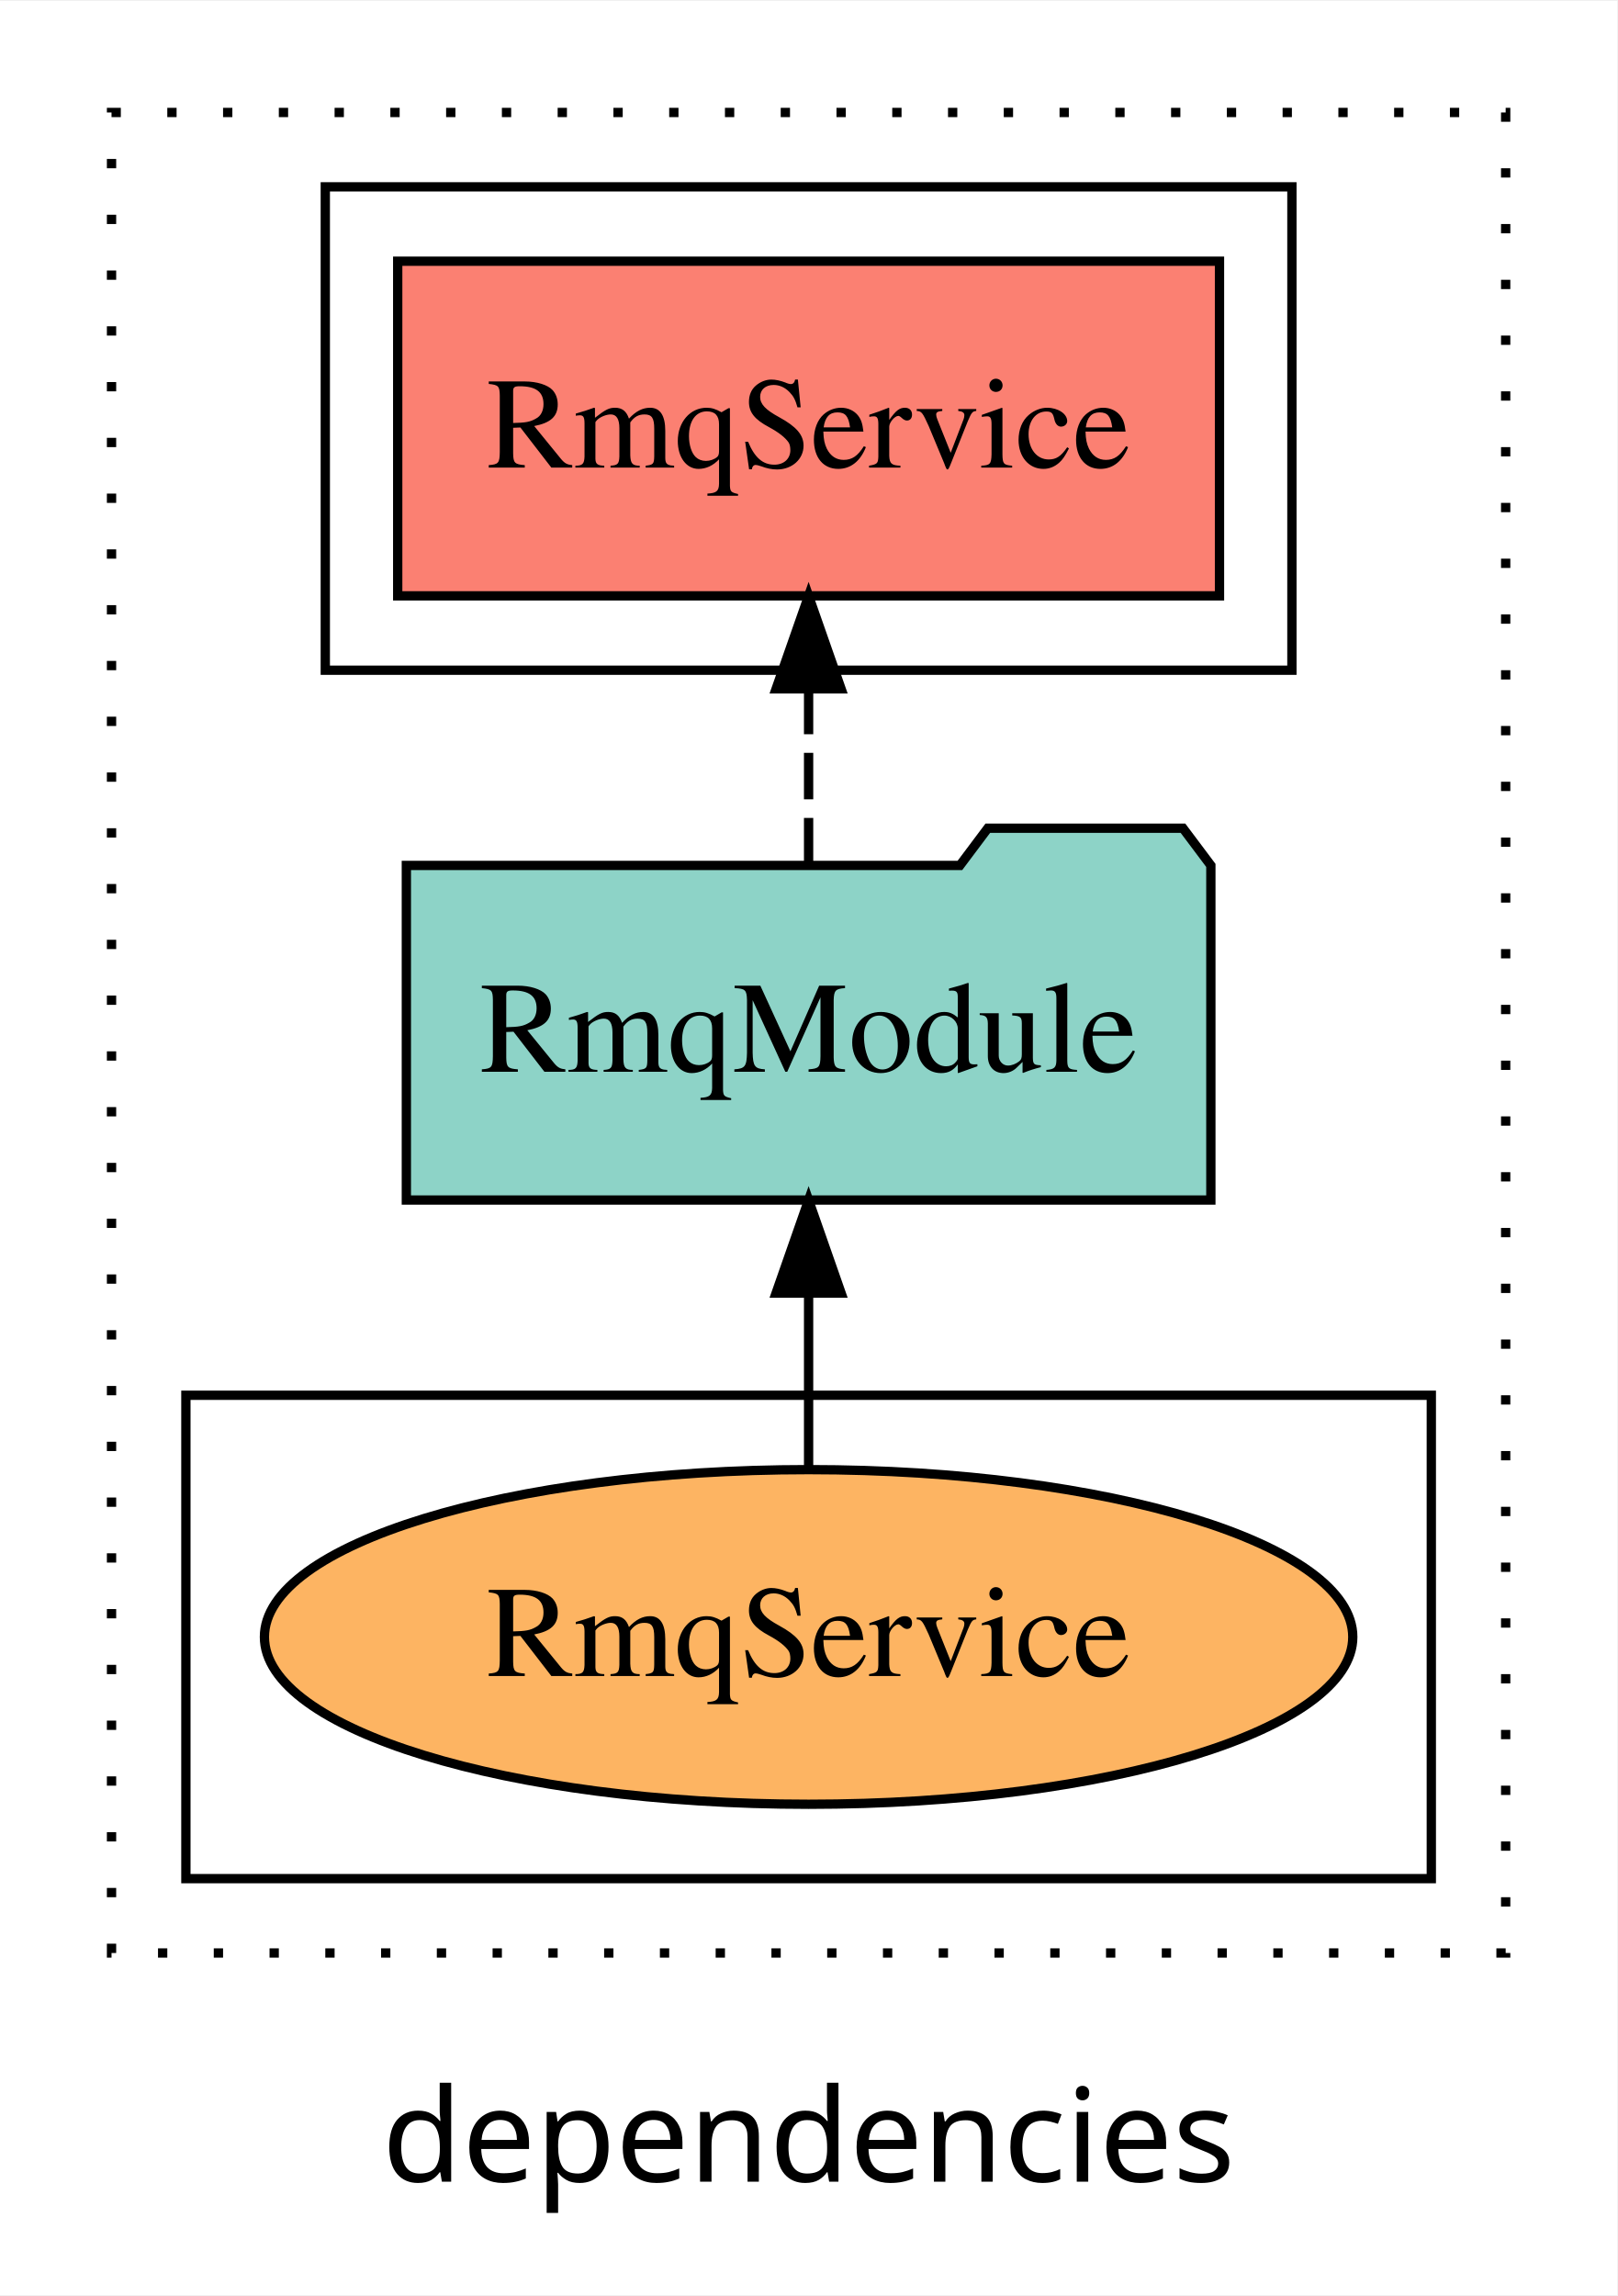
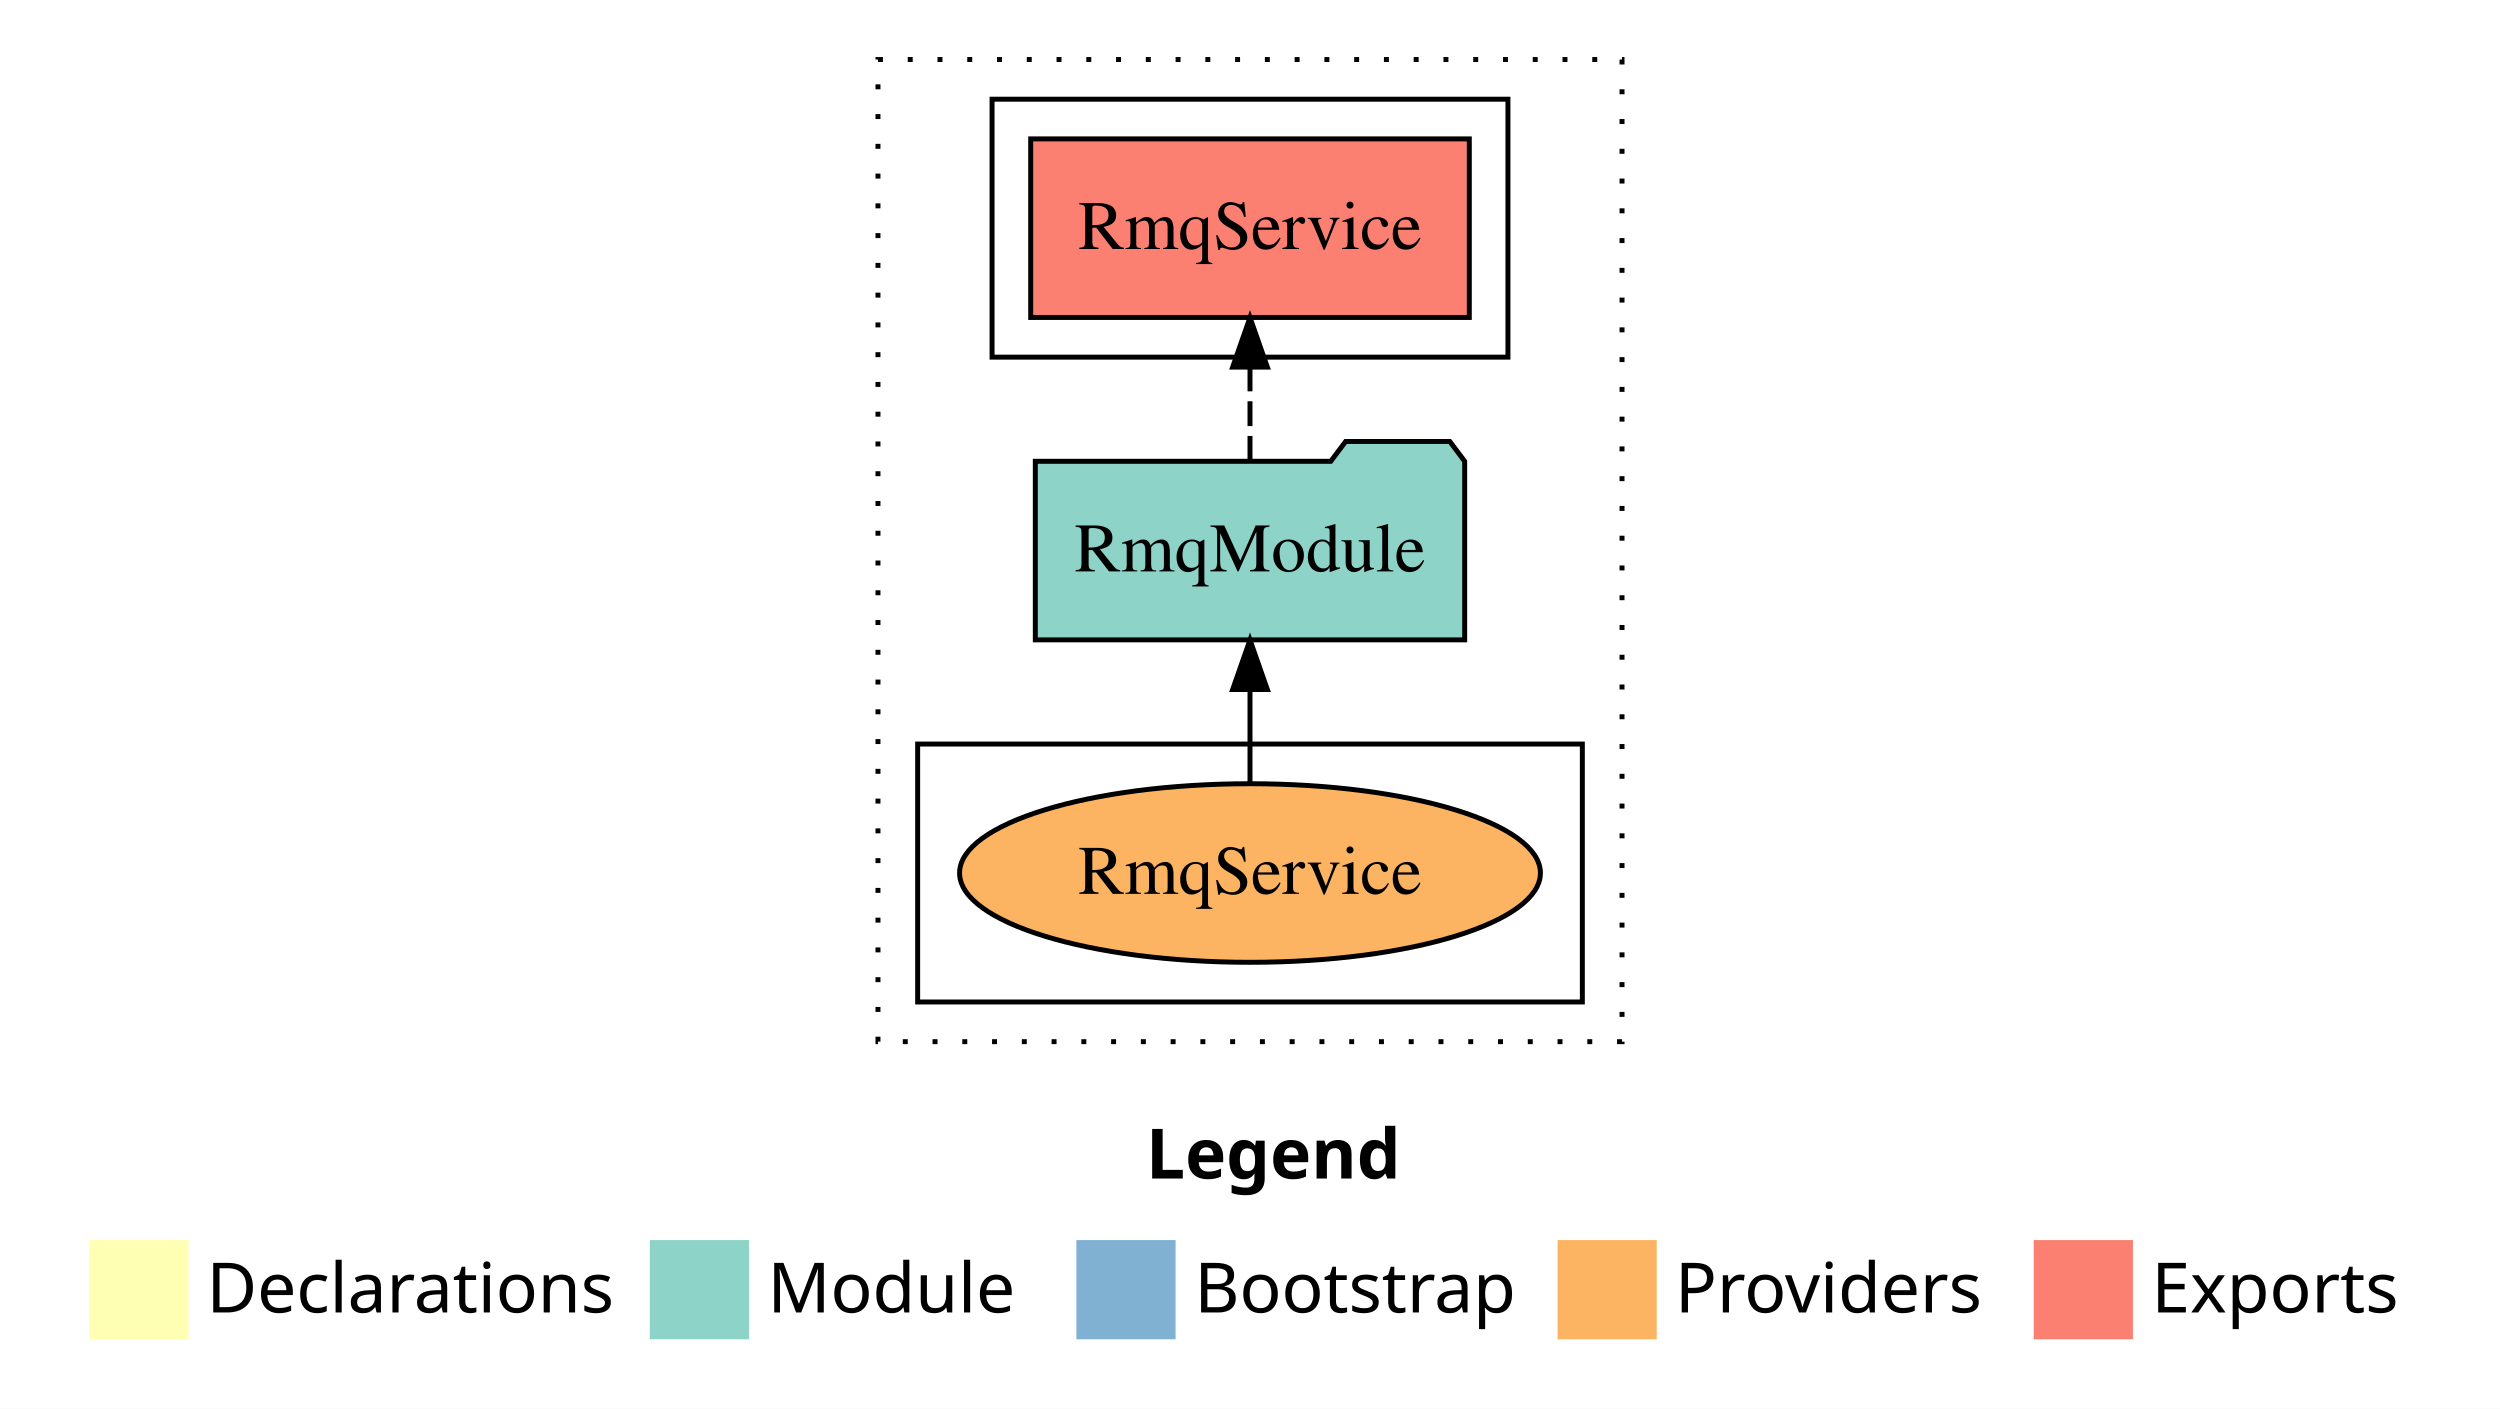
- <svg xmlns="http://www.w3.org/2000/svg" width="174pt" height="247pt" viewBox="0.00 0.00 174.00 246.80">
-   <g id="graph0" class="graph" transform="scale(1 1) rotate(0) translate(4 242.8)">
-     <polygon fill="white" stroke="transparent" points="-4,4 -4,-242.8 170,-242.8 170,4 -4,4" />
-     <text text-anchor="middle" x="83" y="-8.2" font-family="sans-serif" font-size="14.00">dependencies</text>
+ <svg xmlns="http://www.w3.org/2000/svg" width="504pt" height="284pt" viewBox="0.00 0.00 504.00 284.00">
+   <g id="graph0" class="graph" transform="scale(1 1) rotate(0) translate(4 280)">
+     <polygon fill="white" stroke="transparent" points="-4,4 -4,-280 500,-280 500,4 -4,4" />
+     <text text-anchor="start" x="227.01" y="-42.4" font-family="Times-12" font-weight="bold" font-size="14.00">Legend</text>
+     <polygon fill="#ffffb3" stroke="transparent" points="14,-10 14,-30 34,-30 34,-10 14,-10" />
+     <text text-anchor="start" x="37.63" y="-15.4" font-family="Times-12" font-size="14.00">  Declarations</text>
+     <polygon fill="#8dd3c7" stroke="transparent" points="127,-10 127,-30 147,-30 147,-10 127,-10" />
+     <text text-anchor="start" x="150.73" y="-15.4" font-family="Times-12" font-size="14.00">  Module</text>
+     <polygon fill="#80b1d3" stroke="transparent" points="213,-10 213,-30 233,-30 233,-10 213,-10" />
+     <text text-anchor="start" x="236.78" y="-15.4" font-family="Times-12" font-size="14.00">  Bootstrap</text>
+     <polygon fill="#fdb462" stroke="transparent" points="310,-10 310,-30 330,-30 330,-10 310,-10" />
+     <text text-anchor="start" x="333.67" y="-15.4" font-family="Times-12" font-size="14.00">  Providers</text>
+     <polygon fill="#fb8072" stroke="transparent" points="406,-10 406,-30 426,-30 426,-10 406,-10" />
+     <text text-anchor="start" x="429.73" y="-15.4" font-family="Times-12" font-size="14.00">  Exports</text>
    <g id="clust1" class="cluster">
-       <polygon fill="none" stroke="black" stroke-dasharray="1,5" points="8,-32.8 8,-230.8 158,-230.8 158,-32.8 8,-32.8" />
+       <polygon fill="none" stroke="black" stroke-dasharray="1,5" points="173,-70 173,-268 323,-268 323,-70 173,-70" />
+     </g>
+     <g id="clust4" class="cluster">
+       <polygon fill="none" stroke="black" points="196,-208 196,-260 300,-260 300,-208 196,-208" />
    </g>
    <g id="clust6" class="cluster">
-       <polygon fill="none" stroke="black" points="16,-40.8 16,-92.8 150,-92.8 150,-40.8 16,-40.8" />
-     </g>
-     <g id="clust4" class="cluster">
-       <polygon fill="none" stroke="black" points="31,-170.8 31,-222.8 135,-222.8 135,-170.8 31,-170.8" />
+       <polygon fill="none" stroke="black" points="181,-78 181,-130 315,-130 315,-78 181,-78" />
    </g>
    <g id="node1" class="node">
-       <polygon fill="#fb8072" stroke="black" points="127.21,-214.8 38.79,-214.8 38.79,-178.8 127.21,-178.8 127.21,-214.8" />
-       <text text-anchor="middle" x="83" y="-192.6" font-family="Times,serif" font-size="14.00">RmqService </text>
+       <polygon fill="#fb8072" stroke="black" points="292.21,-252 203.79,-252 203.79,-216 292.21,-216 292.21,-252" />
+       <text text-anchor="middle" x="248" y="-229.8" font-family="Times,serif" font-size="14.00">RmqService </text>
    </g>
    <g id="node2" class="node">
-       <polygon fill="#8dd3c7" stroke="black" points="126.28,-149.8 123.28,-153.8 102.28,-153.8 99.28,-149.8 39.72,-149.8 39.72,-113.8 126.28,-113.8 126.28,-149.8" />
-       <text text-anchor="middle" x="83" y="-127.6" font-family="Times,serif" font-size="14.00">RmqModule</text>
+       <polygon fill="#8dd3c7" stroke="black" points="291.28,-187 288.28,-191 267.28,-191 264.28,-187 204.72,-187 204.72,-151 291.28,-151 291.28,-187" />
+       <text text-anchor="middle" x="248" y="-164.8" font-family="Times,serif" font-size="14.00">RmqModule</text>
    </g>
    <g id="edge1" class="edge">
-       <path fill="none" stroke="black" stroke-dasharray="5,2" d="M83,-149.91C83,-149.91 83,-168.79 83,-168.79" />
-       <polygon fill="black" stroke="black" points="79.5,-168.79 83,-178.79 86.5,-168.79 79.5,-168.79" />
+       <path fill="none" stroke="black" stroke-dasharray="5,2" d="M248,-187.11C248,-187.11 248,-205.99 248,-205.99" />
+       <polygon fill="black" stroke="black" points="244.5,-205.99 248,-215.99 251.5,-205.99 244.5,-205.99" />
    </g>
    <g id="node3" class="node">
-       <ellipse fill="#fdb462" stroke="black" cx="83" cy="-66.8" rx="58.55" ry="18" />
-       <text text-anchor="middle" x="83" y="-62.6" font-family="Times,serif" font-size="14.00">RmqService</text>
+       <ellipse fill="#fdb462" stroke="black" cx="248" cy="-104" rx="58.55" ry="18" />
+       <text text-anchor="middle" x="248" y="-99.8" font-family="Times,serif" font-size="14.00">RmqService</text>
    </g>
    <g id="edge2" class="edge">
-       <path fill="none" stroke="black" d="M83,-84.91C83,-84.91 83,-103.79 83,-103.79" />
-       <polygon fill="black" stroke="black" points="79.5,-103.79 83,-113.79 86.5,-103.79 79.5,-103.79" />
+       <path fill="none" stroke="black" d="M248,-122.11C248,-122.11 248,-140.99 248,-140.99" />
+       <polygon fill="black" stroke="black" points="244.5,-140.99 248,-150.99 251.5,-140.99 244.5,-140.99" />
    </g>
  </g>
</svg>
